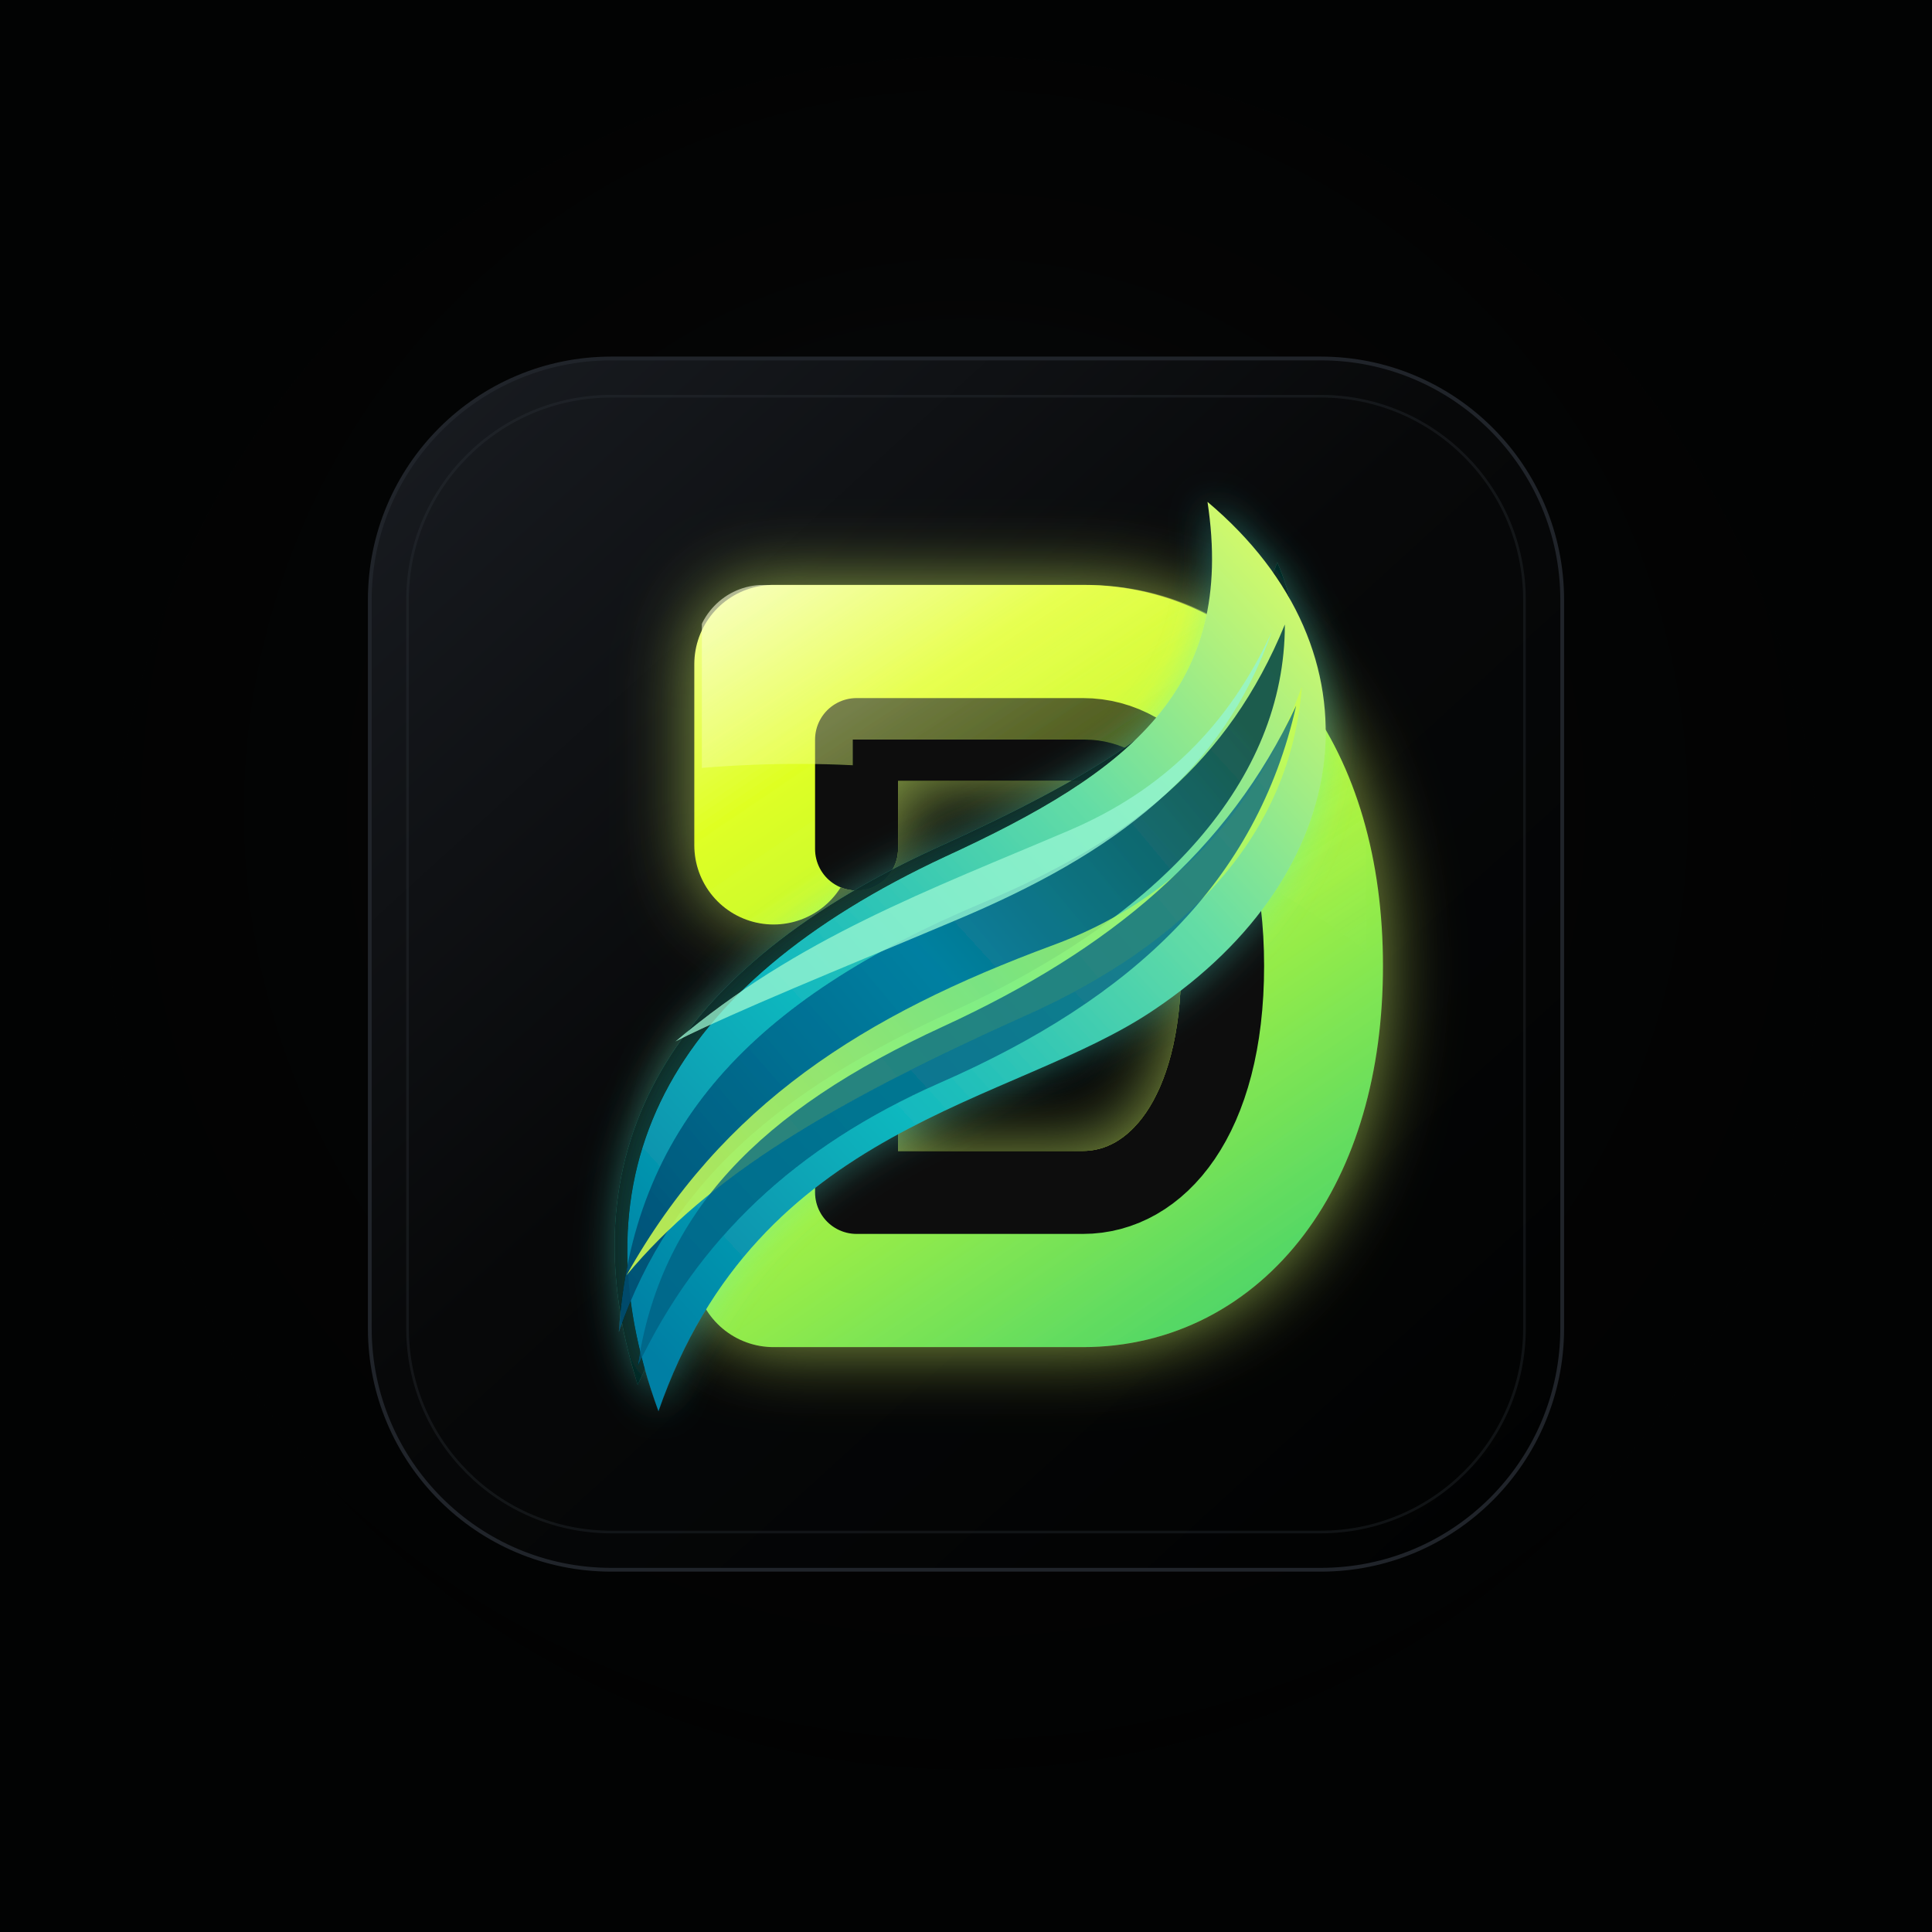
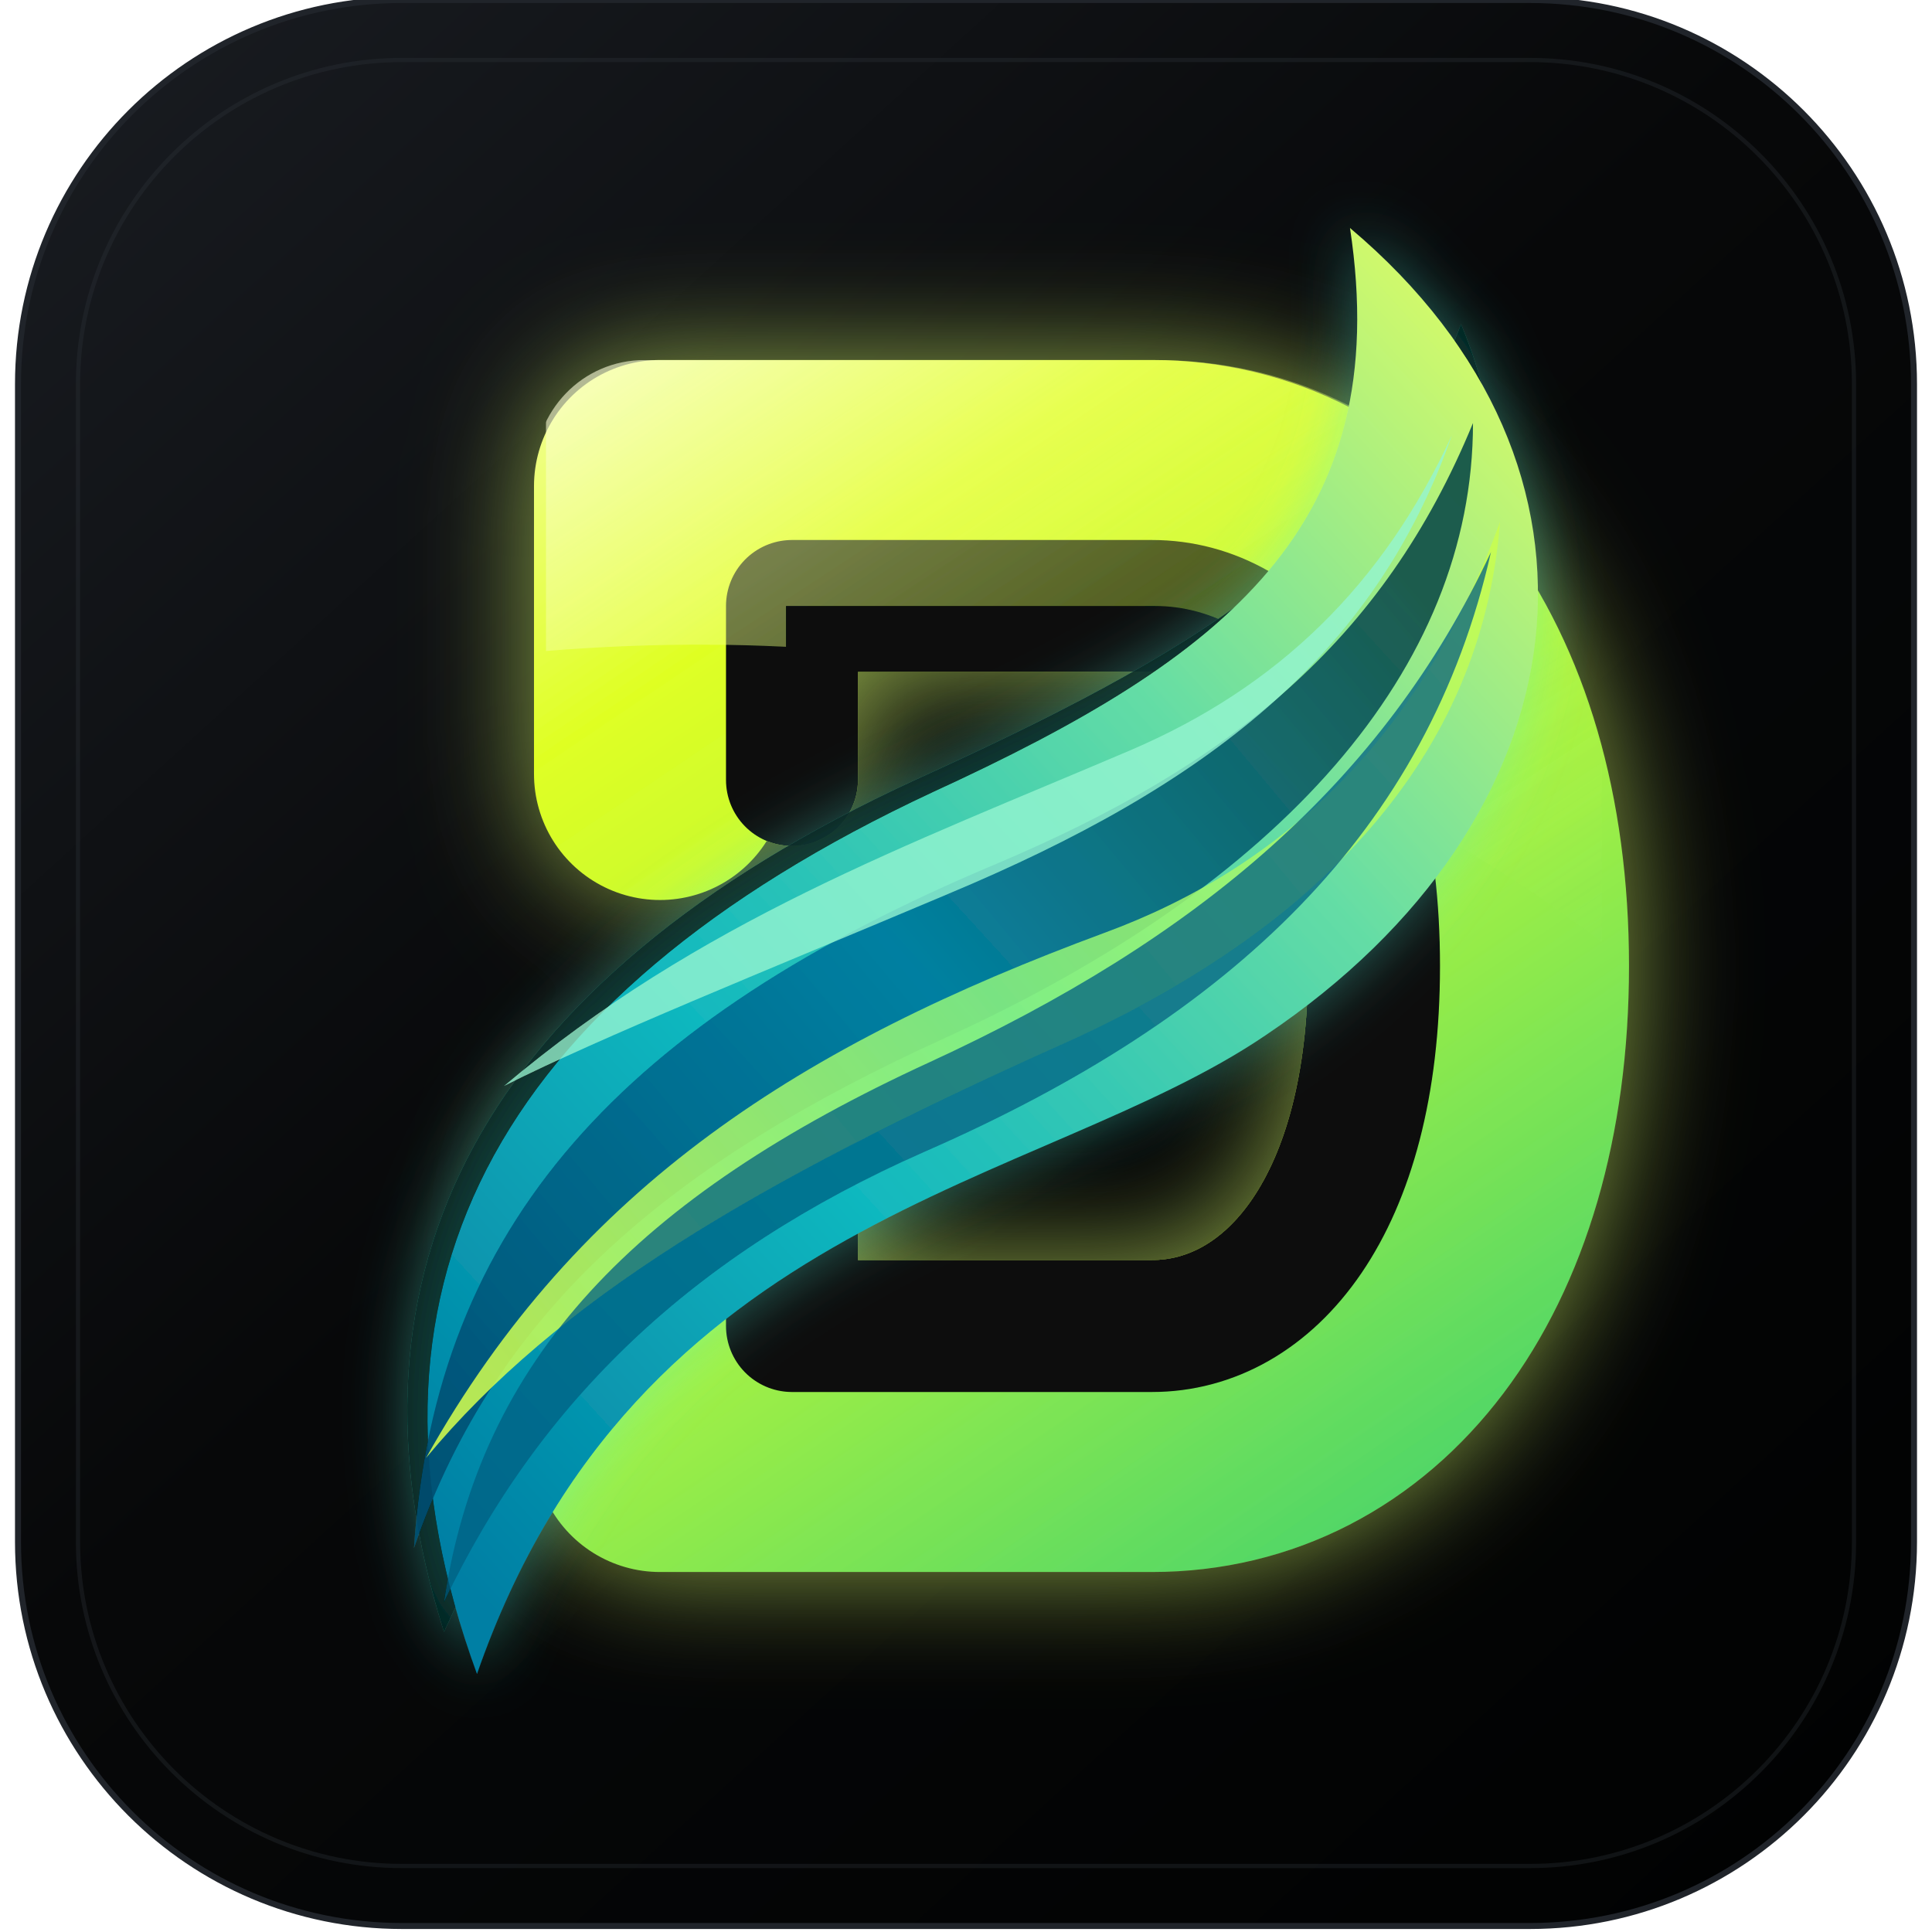
- <svg xmlns="http://www.w3.org/2000/svg" viewBox="0 0 1024 1024" role="img" aria-labelledby="title desc">
+ <svg xmlns="http://www.w3.org/2000/svg" viewBox="190 190 644 644" role="img" aria-labelledby="title desc">
  <defs>
-     <radialGradient id="backgroundGlow" cx="50%" cy="44%" r="58%">
-       <stop offset="0%" stop-color="#14191a" />
-       <stop offset="58%" stop-color="#050606" />
-       <stop offset="100%" stop-color="#010202" />
-     </radialGradient>
    <linearGradient id="tileSurface" x1="230" y1="205" x2="790" y2="820" gradientUnits="userSpaceOnUse">
      <stop offset="0%" stop-color="#181b20" />
      <stop offset="45%" stop-color="#070809" />
      <stop offset="100%" stop-color="#010202" />
    </linearGradient>
    <linearGradient id="dGradient" x1="365" y1="285" x2="675" y2="745" gradientUnits="userSpaceOnUse">
      <stop offset="0%" stop-color="#f7ffb3" />
      <stop offset="24%" stop-color="#dfff24" />
      <stop offset="60%" stop-color="#a2f044" />
      <stop offset="100%" stop-color="#36ce73" />
    </linearGradient>
    <linearGradient id="dHighlight" x1="394" y1="310" x2="650" y2="700" gradientUnits="userSpaceOnUse">
      <stop offset="0%" stop-color="#fbffd4" stop-opacity="0.74" />
      <stop offset="43%" stop-color="#e6ff34" stop-opacity="0.34" />
      <stop offset="100%" stop-color="#43d879" stop-opacity="0" />
    </linearGradient>
    <linearGradient id="leafGradient" x1="309" y1="678" x2="721" y2="301" gradientUnits="userSpaceOnUse">
      <stop offset="0%" stop-color="#007fa4" />
      <stop offset="33%" stop-color="#11b8bf" />
      <stop offset="66%" stop-color="#65dda5" />
      <stop offset="100%" stop-color="#e7ff5f" />
    </linearGradient>
    <linearGradient id="leafShadow" x1="331" y1="675" x2="669" y2="393" gradientUnits="userSpaceOnUse">
      <stop offset="0%" stop-color="#004e72" />
      <stop offset="52%" stop-color="#007a9f" />
      <stop offset="100%" stop-color="#114f49" />
    </linearGradient>
    <linearGradient id="leafRidge" x1="320" y1="640" x2="690" y2="335" gradientUnits="userSpaceOnUse">
      <stop offset="0%" stop-color="#d6ff4d" />
      <stop offset="48%" stop-color="#8bf37e" />
      <stop offset="100%" stop-color="#cfff4a" />
    </linearGradient>
    <filter id="softGlow" x="-40%" y="-40%" width="180%" height="180%">
      <feGaussianBlur stdDeviation="19" result="blur" />
      <feColorMatrix in="blur" type="matrix" values="0 0 0 0 0.70  0 0 0 0 1.00  0 0 0 0 0.14  0 0 0 0.62 0" />
      <feMerge>
        <feMergeNode />
        <feMergeNode in="SourceGraphic" />
      </feMerge>
    </filter>
    <filter id="leafGlow" x="-35%" y="-35%" width="170%" height="170%">
      <feGaussianBlur stdDeviation="10" result="blur" />
      <feColorMatrix in="blur" type="matrix" values="0 0 0 0 0.08  0 0 0 0 0.95  0 0 0 0 0.78  0 0 0 0.38 0" />
      <feMerge>
        <feMergeNode />
        <feMergeNode in="SourceGraphic" />
      </feMerge>
    </filter>
    <clipPath id="dClip">
      <path d="M454 310H575C661 310 732 382 732 512C732 642 661 714 575 714H405C384 714 368 697 368 676V594H452V632H575C613 632 648 592 648 512C648 432 613 392 575 392H452V485H368V348C368 327 384 310 405 310H454Z" />
    </clipPath>
  </defs>
-   <rect width="1024" height="1024" fill="#020303" />
-   <circle cx="512" cy="484" r="454" fill="url(#backgroundGlow)" opacity="0.55" />
  <rect x="196" y="190" width="632" height="642" rx="128" fill="url(#tileSurface)" stroke="#20242a" stroke-width="2" />
  <rect x="216" y="210" width="592" height="602" rx="108" fill="none" stroke="#30363c" stroke-width="1.4" opacity="0.32" />
  <g filter="url(#softGlow)">
    <path fill="none" stroke="url(#dGradient)" stroke-width="84" stroke-linejoin="round" stroke-linecap="round" d="M410 448V352H574C641 352 691 413 691 512C691 611 641 672 574 672H410V592" />
    <path fill="none" stroke="#07100b" stroke-width="44" stroke-linejoin="round" stroke-linecap="round" d="M454 450V392H574C613 392 648 432 648 512C648 592 613 632 574 632H454V592" />
    <path clip-path="url(#dClip)" fill="url(#dHighlight)" d="M372 310H724V504C632 435 520 395 372 407V310Z" opacity="0.82" />
  </g>
  <g filter="url(#leafGlow)">
    <path fill="#020807" opacity="0.86" d="M338 734C300 614 350 517 495 450C585 409 649 373 677 298C706 367 683 450 605 504C526 559 409 577 338 734Z" />
    <path fill="url(#leafGradient)" d="M349 748C303 622 353 523 501 454C599 409 655 365 640 266C735 346 719 463 612 535C537 586 402 595 349 748Z" />
    <path fill="url(#leafShadow)" d="M328 706C335 598 398 530 522 478C600 445 651 404 681 331C681 413 617 485 505 536C415 577 356 625 328 706Z" opacity="0.92" />
    <path fill="url(#leafRidge)" d="M332 676C383 585 458 538 558 501C618 479 664 435 690 364C684 442 630 500 542 539C442 584 376 623 332 676Z" opacity="0.86" />
    <path fill="#95f5d1" d="M358 552C423 497 492 472 567 440C616 419 651 385 674 335C648 409 592 452 506 488C442 515 392 535 358 552Z" opacity="0.8" />
    <path fill="#005f82" d="M338 724C350 643 402 589 500 544C589 503 651 451 687 374C666 467 601 529 498 574C421 608 370 657 338 724Z" opacity="0.74" />
  </g>
</svg>
